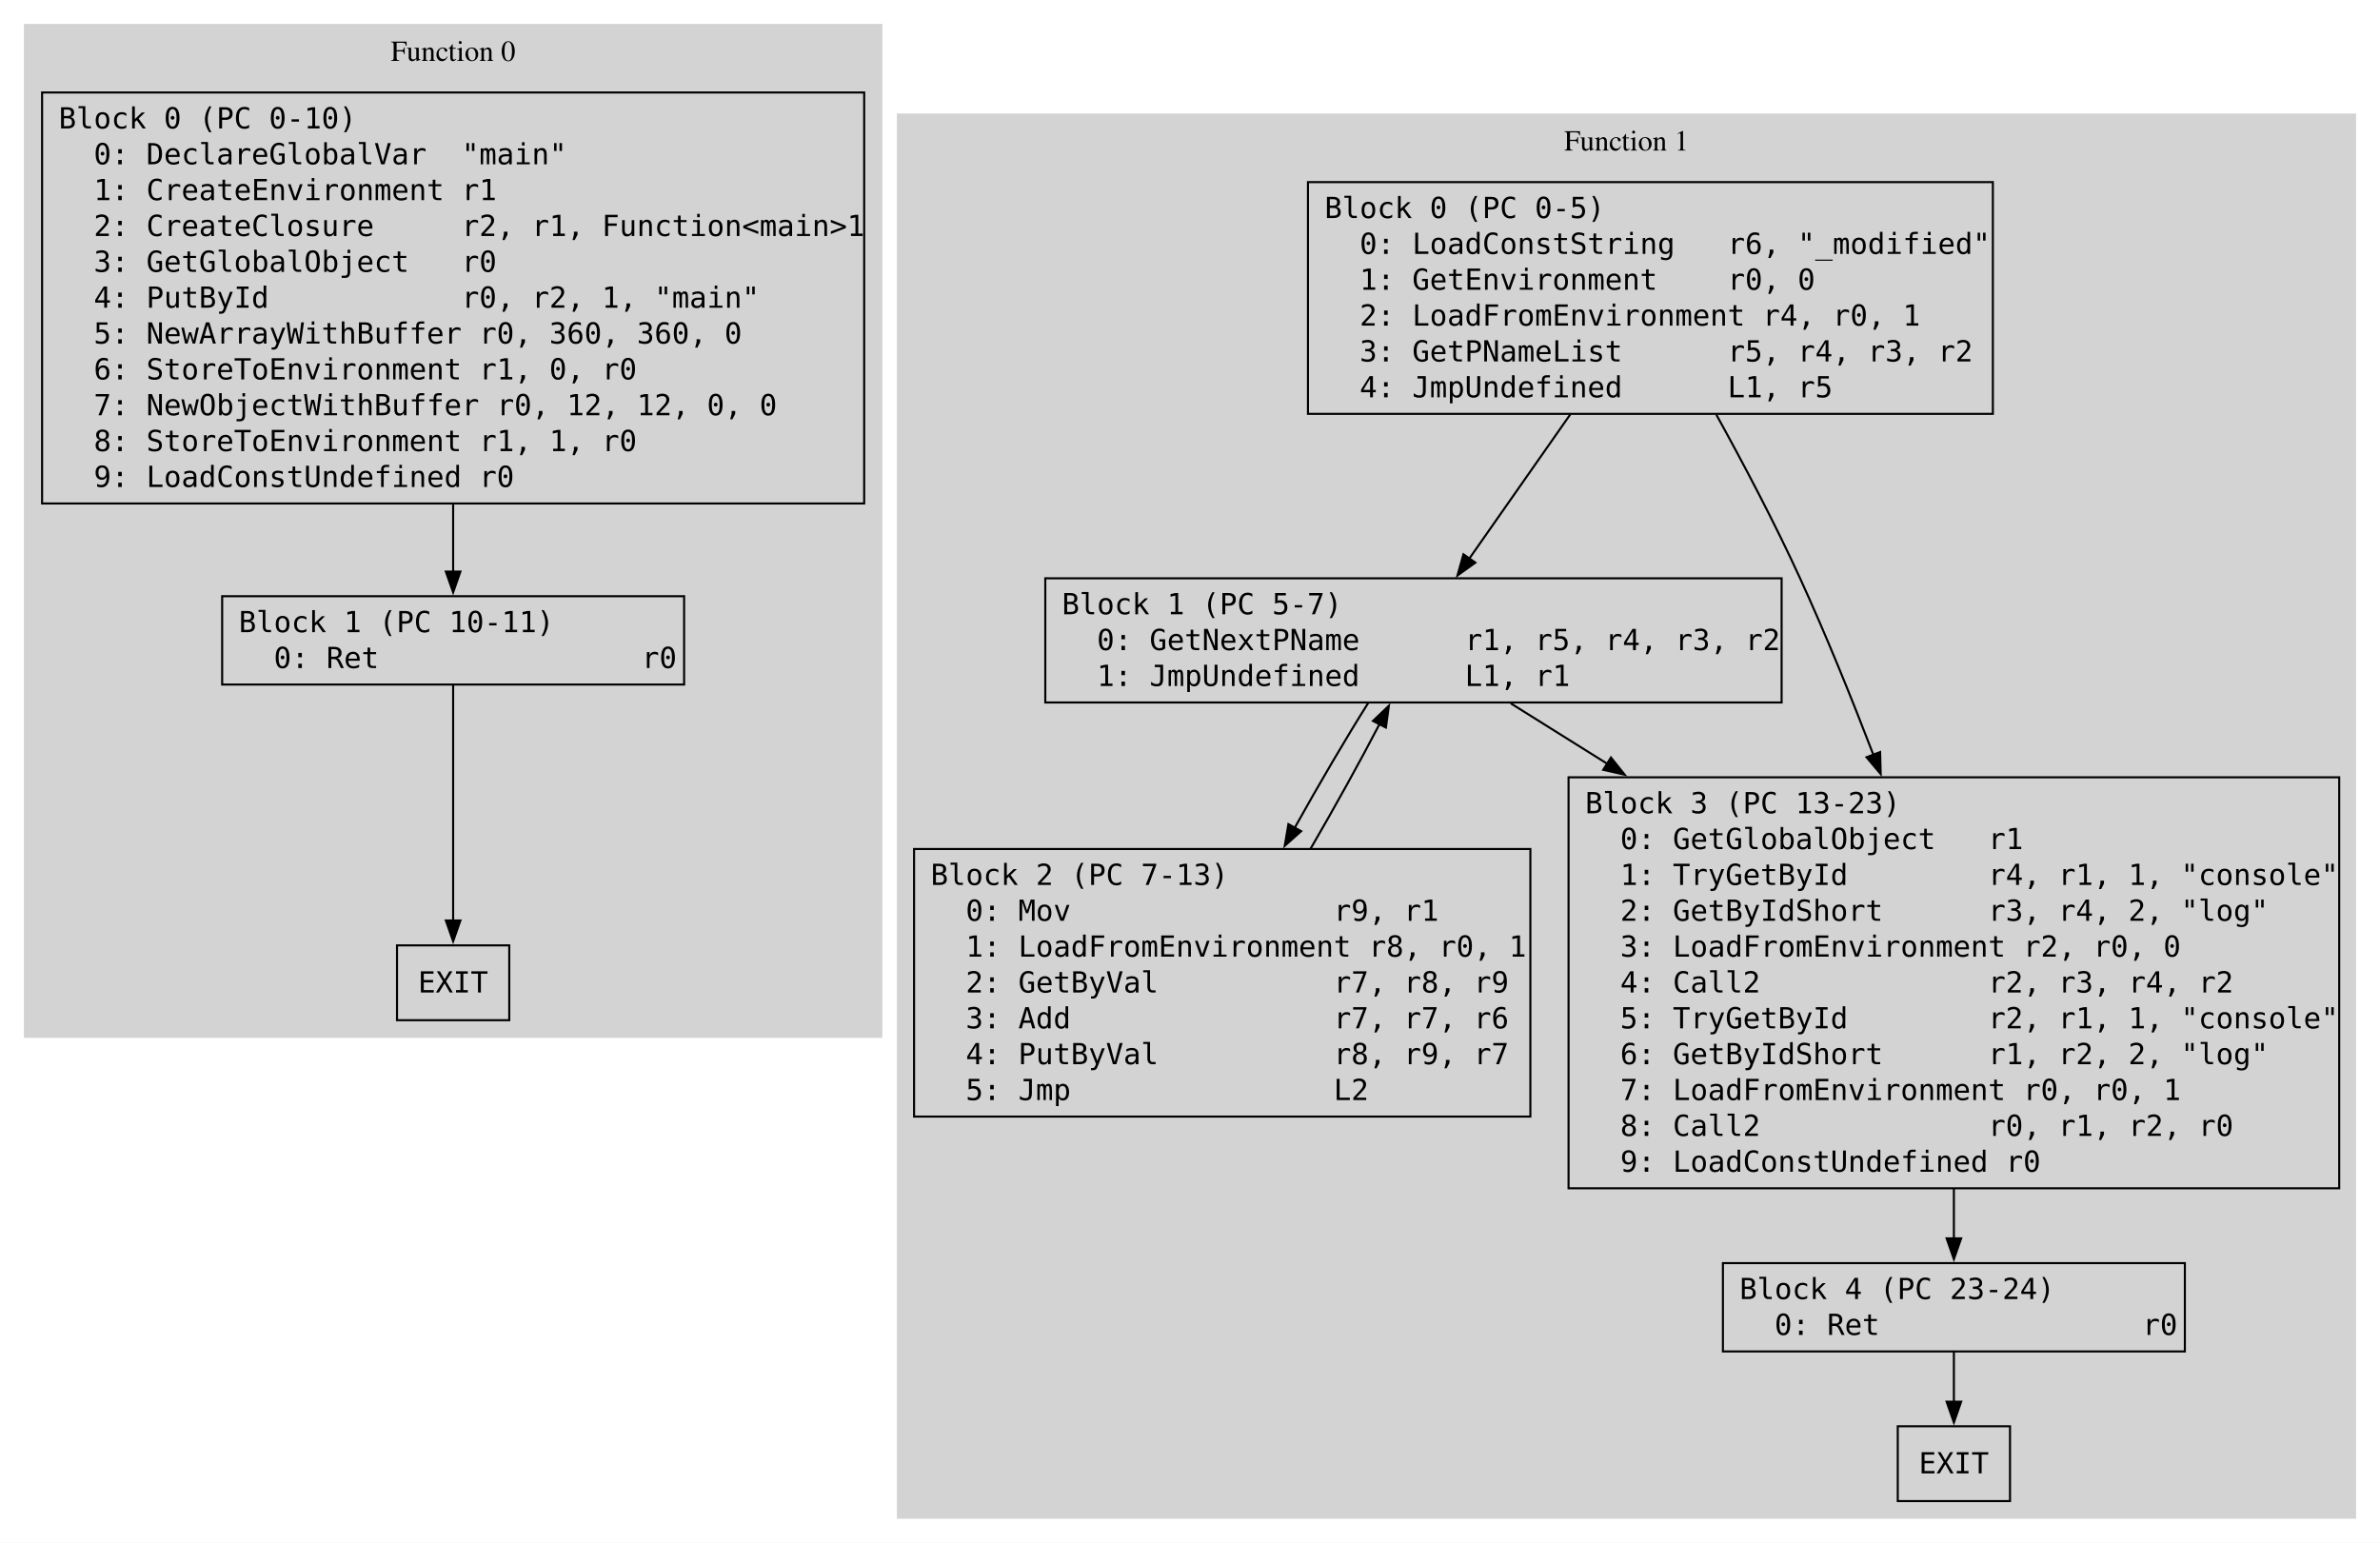
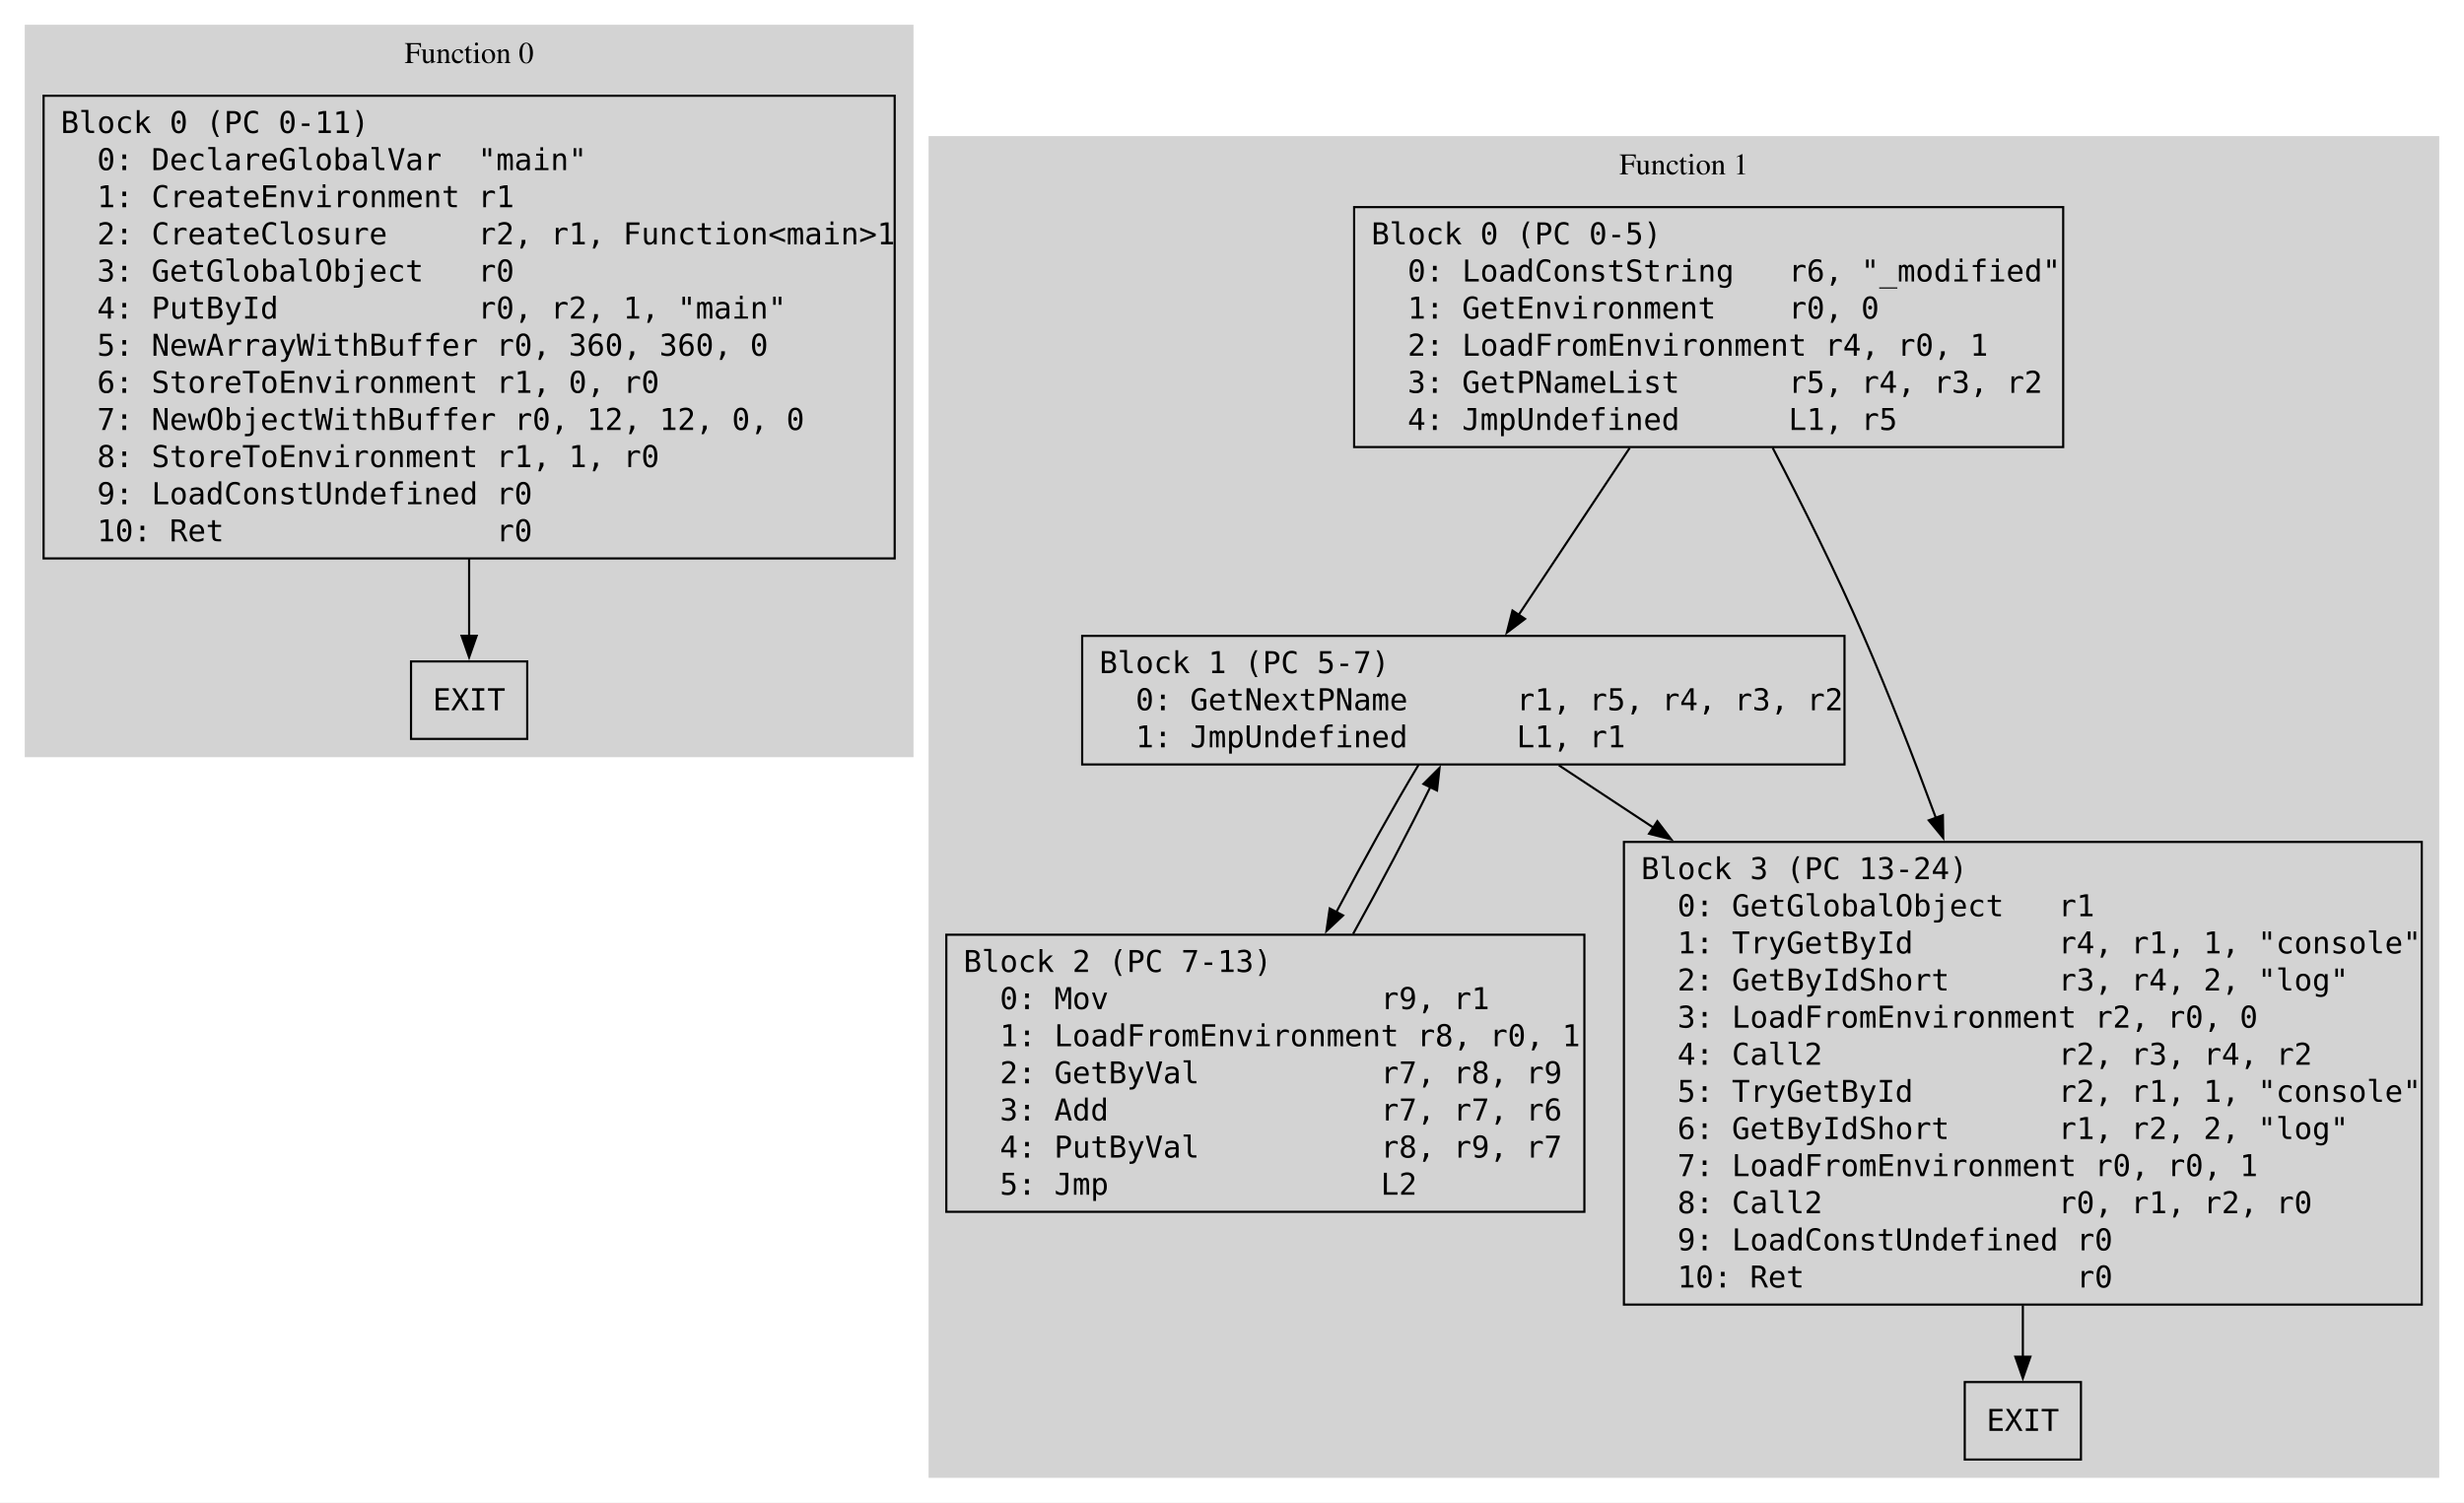
- <svg xmlns="http://www.w3.org/2000/svg" width="1145pt" height="742pt" viewBox="0.00 0.00 1145.00 742.00">
-   <g id="graph0" class="graph" transform="scale(1 1) rotate(0) translate(4 738.25)">
-     <polygon fill="white" stroke="none" points="-4,4 -4,-738.25 1141,-738.25 1141,4 -4,4" />
+ <svg xmlns="http://www.w3.org/2000/svg" width="1145pt" height="698pt" viewBox="0.00 0.00 1145.00 698.00">
+   <g id="graph0" class="graph" transform="scale(1 1) rotate(0) translate(4 694.25)">
+     <polygon fill="white" stroke="none" points="-4,4 -4,-694.25 1141,-694.25 1141,4 -4,4" />
    <g id="clust1" class="cluster">
-       <polygon fill="lightgrey" stroke="lightgrey" points="8,-239.38 8,-726.25 420,-726.25 420,-239.38 8,-239.38" />
-       <text xml:space="preserve" text-anchor="middle" x="214" y="-708.95" font-family="Times,serif" font-size="14.00">Function 0</text>
+       <polygon fill="lightgrey" stroke="lightgrey" points="8,-342.88 8,-682.25 420,-682.25 420,-342.88 8,-342.88" />
+       <text xml:space="preserve" text-anchor="middle" x="214" y="-664.95" font-family="Times,serif" font-size="14.00">Function 0</text>
    </g>
    <g id="clust2" class="cluster">
-       <polygon fill="lightgrey" stroke="lightgrey" points="428,-8 428,-683.12 1129,-683.12 1129,-8 428,-8" />
-       <text xml:space="preserve" text-anchor="middle" x="778.5" y="-665.83" font-family="Times,serif" font-size="14.00">Function 1</text>
+       <polygon fill="lightgrey" stroke="lightgrey" points="428,-8 428,-630.5 1129,-630.5 1129,-8 428,-8" />
+       <text xml:space="preserve" text-anchor="middle" x="778.5" y="-613.2" font-family="Times,serif" font-size="14.00">Function 1</text>
    </g>
    <g id="node1" class="node">
-       <polygon fill="none" stroke="black" points="411.75,-693.75 16.25,-693.75 16.25,-496 411.75,-496 411.75,-693.75" />
-       <text xml:space="preserve" text-anchor="start" x="24.25" y="-676.45" font-family="monospace" font-size="14.00">Block 0 (PC 0-10)</text>
-       <text xml:space="preserve" text-anchor="start" x="24.25" y="-659.2" font-family="monospace" font-size="14.00">  0: DeclareGlobalVar  "main"</text>
-       <text xml:space="preserve" text-anchor="start" x="24.25" y="-641.95" font-family="monospace" font-size="14.00">  1: CreateEnvironment r1</text>
-       <text xml:space="preserve" text-anchor="start" x="24.25" y="-624.7" font-family="monospace" font-size="14.00">  2: CreateClosure     r2, r1, Function&lt;main&gt;1</text>
-       <text xml:space="preserve" text-anchor="start" x="24.25" y="-607.45" font-family="monospace" font-size="14.00">  3: GetGlobalObject   r0</text>
-       <text xml:space="preserve" text-anchor="start" x="24.25" y="-590.2" font-family="monospace" font-size="14.00">  4: PutById           r0, r2, 1, "main"</text>
-       <text xml:space="preserve" text-anchor="start" x="24.25" y="-572.95" font-family="monospace" font-size="14.00">  5: NewArrayWithBuffer r0, 360, 360, 0</text>
-       <text xml:space="preserve" text-anchor="start" x="24.25" y="-555.7" font-family="monospace" font-size="14.00">  6: StoreToEnvironment r1, 0, r0</text>
-       <text xml:space="preserve" text-anchor="start" x="24.25" y="-538.45" font-family="monospace" font-size="14.00">  7: NewObjectWithBuffer r0, 12, 12, 0, 0</text>
-       <text xml:space="preserve" text-anchor="start" x="24.25" y="-521.2" font-family="monospace" font-size="14.00">  8: StoreToEnvironment r1, 1, r0</text>
-       <text xml:space="preserve" text-anchor="start" x="24.25" y="-503.95" font-family="monospace" font-size="14.00">  9: LoadConstUndefined r0</text>
+       <polygon fill="none" stroke="black" points="411.75,-649.75 16.25,-649.75 16.25,-434.75 411.75,-434.75 411.75,-649.75" />
+       <text xml:space="preserve" text-anchor="start" x="24.25" y="-632.45" font-family="monospace" font-size="14.00">Block 0 (PC 0-11)</text>
+       <text xml:space="preserve" text-anchor="start" x="24.25" y="-615.2" font-family="monospace" font-size="14.00">  0: DeclareGlobalVar  "main"</text>
+       <text xml:space="preserve" text-anchor="start" x="24.25" y="-597.95" font-family="monospace" font-size="14.00">  1: CreateEnvironment r1</text>
+       <text xml:space="preserve" text-anchor="start" x="24.25" y="-580.7" font-family="monospace" font-size="14.00">  2: CreateClosure     r2, r1, Function&lt;main&gt;1</text>
+       <text xml:space="preserve" text-anchor="start" x="24.25" y="-563.45" font-family="monospace" font-size="14.00">  3: GetGlobalObject   r0</text>
+       <text xml:space="preserve" text-anchor="start" x="24.25" y="-546.2" font-family="monospace" font-size="14.00">  4: PutById           r0, r2, 1, "main"</text>
+       <text xml:space="preserve" text-anchor="start" x="24.25" y="-528.95" font-family="monospace" font-size="14.00">  5: NewArrayWithBuffer r0, 360, 360, 0</text>
+       <text xml:space="preserve" text-anchor="start" x="24.25" y="-511.7" font-family="monospace" font-size="14.00">  6: StoreToEnvironment r1, 0, r0</text>
+       <text xml:space="preserve" text-anchor="start" x="24.25" y="-494.45" font-family="monospace" font-size="14.00">  7: NewObjectWithBuffer r0, 12, 12, 0, 0</text>
+       <text xml:space="preserve" text-anchor="start" x="24.25" y="-477.2" font-family="monospace" font-size="14.00">  8: StoreToEnvironment r1, 1, r0</text>
+       <text xml:space="preserve" text-anchor="start" x="24.25" y="-459.95" font-family="monospace" font-size="14.00">  9: LoadConstUndefined r0</text>
+       <text xml:space="preserve" text-anchor="start" x="24.25" y="-442.7" font-family="monospace" font-size="14.00">  10: Ret               r0</text>
    </g>
    <g id="node2" class="node">
-       <polygon fill="none" stroke="black" points="325.12,-451.38 102.88,-451.38 102.88,-408.88 325.12,-408.88 325.12,-451.38" />
-       <text xml:space="preserve" text-anchor="start" x="110.88" y="-434.07" font-family="monospace" font-size="14.00">Block 1 (PC 10-11)</text>
-       <text xml:space="preserve" text-anchor="start" x="110.88" y="-416.82" font-family="monospace" font-size="14.00">  0: Ret               r0</text>
+       <polygon fill="none" stroke="black" points="241,-386.88 187,-386.88 187,-350.88 241,-350.88 241,-386.88" />
+       <text xml:space="preserve" text-anchor="middle" x="214" y="-364.2" font-family="monospace" font-size="14.00">EXIT</text>
    </g>
    <g id="edge1" class="edge">
-       <path fill="none" stroke="black" d="M214,-495.92C214,-484.18 214,-472.92 214,-463.18" />
-       <polygon fill="black" stroke="black" points="217.5,-463.24 214,-453.24 210.5,-463.24 217.5,-463.24" />
+       <path fill="none" stroke="black" d="M214,-434.66C214,-421.46 214,-408.95 214,-398.52" />
+       <polygon fill="black" stroke="black" points="217.5,-398.81 214,-388.81 210.5,-398.81 217.5,-398.81" />
    </g>
    <g id="node3" class="node">
-       <polygon fill="none" stroke="black" points="241,-283.38 187,-283.38 187,-247.38 241,-247.38 241,-283.38" />
-       <text xml:space="preserve" text-anchor="middle" x="214" y="-260.7" font-family="monospace" font-size="14.00">EXIT</text>
+       <polygon fill="none" stroke="black" points="954.75,-598 625.25,-598 625.25,-486.5 954.75,-486.5 954.75,-598" />
+       <text xml:space="preserve" text-anchor="start" x="633.25" y="-580.7" font-family="monospace" font-size="14.00">Block 0 (PC 0-5)</text>
+       <text xml:space="preserve" text-anchor="start" x="633.25" y="-563.45" font-family="monospace" font-size="14.00">  0: LoadConstString   r6, "_modified"</text>
+       <text xml:space="preserve" text-anchor="start" x="633.25" y="-546.2" font-family="monospace" font-size="14.00">  1: GetEnvironment    r0, 0</text>
+       <text xml:space="preserve" text-anchor="start" x="633.25" y="-528.95" font-family="monospace" font-size="14.00">  2: LoadFromEnvironment r4, r0, 1</text>
+       <text xml:space="preserve" text-anchor="start" x="633.25" y="-511.7" font-family="monospace" font-size="14.00">  3: GetPNameList      r5, r4, r3, r2</text>
+       <text xml:space="preserve" text-anchor="start" x="633.25" y="-494.45" font-family="monospace" font-size="14.00">  4: JmpUndefined      L1, r5</text>
+     </g>
+     <g id="node4" class="node">
+       <polygon fill="none" stroke="black" points="853.12,-398.75 498.88,-398.75 498.88,-339 853.12,-339 853.12,-398.75" />
+       <text xml:space="preserve" text-anchor="start" x="506.88" y="-381.45" font-family="monospace" font-size="14.00">Block 1 (PC 5-7)</text>
+       <text xml:space="preserve" text-anchor="start" x="506.88" y="-364.2" font-family="monospace" font-size="14.00">  0: GetNextPName      r1, r5, r4, r3, r2</text>
+       <text xml:space="preserve" text-anchor="start" x="506.88" y="-346.95" font-family="monospace" font-size="14.00">  1: JmpUndefined      L1, r1</text>
+     </g>
+     <g id="edge3" class="edge">
+       <path fill="none" stroke="black" d="M753.3,-486.08C736.44,-460.74 716.86,-431.3 701.62,-408.39" />
+       <polygon fill="black" stroke="black" points="704.67,-406.65 696.22,-400.27 698.84,-410.53 704.67,-406.65" />
+     </g>
+     <g id="node6" class="node">
+       <polygon fill="none" stroke="black" points="1121.38,-303 750.62,-303 750.62,-88 1121.38,-88 1121.38,-303" />
+       <text xml:space="preserve" text-anchor="start" x="758.62" y="-285.7" font-family="monospace" font-size="14.00">Block 3 (PC 13-24)</text>
+       <text xml:space="preserve" text-anchor="start" x="758.62" y="-268.45" font-family="monospace" font-size="14.00">  0: GetGlobalObject   r1</text>
+       <text xml:space="preserve" text-anchor="start" x="758.62" y="-251.2" font-family="monospace" font-size="14.00">  1: TryGetById        r4, r1, 1, "console"</text>
+       <text xml:space="preserve" text-anchor="start" x="758.62" y="-233.95" font-family="monospace" font-size="14.00">  2: GetByIdShort      r3, r4, 2, "log"</text>
+       <text xml:space="preserve" text-anchor="start" x="758.62" y="-216.7" font-family="monospace" font-size="14.00">  3: LoadFromEnvironment r2, r0, 0</text>
+       <text xml:space="preserve" text-anchor="start" x="758.62" y="-199.45" font-family="monospace" font-size="14.00">  4: Call2             r2, r3, r4, r2</text>
+       <text xml:space="preserve" text-anchor="start" x="758.62" y="-182.2" font-family="monospace" font-size="14.00">  5: TryGetById        r2, r1, 1, "console"</text>
+       <text xml:space="preserve" text-anchor="start" x="758.62" y="-164.95" font-family="monospace" font-size="14.00">  6: GetByIdShort      r1, r2, 2, "log"</text>
+       <text xml:space="preserve" text-anchor="start" x="758.62" y="-147.7" font-family="monospace" font-size="14.00">  7: LoadFromEnvironment r0, r0, 1</text>
+       <text xml:space="preserve" text-anchor="start" x="758.62" y="-130.45" font-family="monospace" font-size="14.00">  8: Call2             r0, r1, r2, r0</text>
+       <text xml:space="preserve" text-anchor="start" x="758.62" y="-113.2" font-family="monospace" font-size="14.00">  9: LoadConstUndefined r0</text>
+       <text xml:space="preserve" text-anchor="start" x="758.62" y="-95.95" font-family="monospace" font-size="14.00">  10: Ret               r0</text>
    </g>
    <g id="edge2" class="edge">
-       <path fill="none" stroke="black" d="M214,-408.51C214,-379.84 214,-327.8 214,-295.27" />
-       <polygon fill="black" stroke="black" points="217.5,-295.36 214,-285.36 210.5,-295.36 217.5,-295.36" />
-     </g>
-     <g id="node4" class="node">
-       <polygon fill="none" stroke="black" points="954.75,-650.62 625.25,-650.62 625.25,-539.12 954.75,-539.12 954.75,-650.62" />
-       <text xml:space="preserve" text-anchor="start" x="633.25" y="-633.33" font-family="monospace" font-size="14.00">Block 0 (PC 0-5)</text>
-       <text xml:space="preserve" text-anchor="start" x="633.25" y="-616.08" font-family="monospace" font-size="14.00">  0: LoadConstString   r6, "_modified"</text>
-       <text xml:space="preserve" text-anchor="start" x="633.25" y="-598.83" font-family="monospace" font-size="14.00">  1: GetEnvironment    r0, 0</text>
-       <text xml:space="preserve" text-anchor="start" x="633.25" y="-581.58" font-family="monospace" font-size="14.00">  2: LoadFromEnvironment r4, r0, 1</text>
-       <text xml:space="preserve" text-anchor="start" x="633.25" y="-564.33" font-family="monospace" font-size="14.00">  3: GetPNameList      r5, r4, r3, r2</text>
-       <text xml:space="preserve" text-anchor="start" x="633.25" y="-547.08" font-family="monospace" font-size="14.00">  4: JmpUndefined      L1, r5</text>
+       <path fill="none" stroke="black" d="M819.74,-486.14C833.36,-459.99 849.26,-428.12 862,-398.75 873.74,-371.68 885.28,-342.08 895.62,-314.08" />
+       <polygon fill="black" stroke="black" points="898.84,-315.45 899,-304.86 892.27,-313.04 898.84,-315.45" />
    </g>
    <g id="node5" class="node">
-       <polygon fill="none" stroke="black" points="853.12,-460 498.88,-460 498.88,-400.25 853.12,-400.25 853.12,-460" />
-       <text xml:space="preserve" text-anchor="start" x="506.88" y="-442.7" font-family="monospace" font-size="14.00">Block 1 (PC 5-7)</text>
-       <text xml:space="preserve" text-anchor="start" x="506.88" y="-425.45" font-family="monospace" font-size="14.00">  0: GetNextPName      r1, r5, r4, r3, r2</text>
-       <text xml:space="preserve" text-anchor="start" x="506.88" y="-408.2" font-family="monospace" font-size="14.00">  1: JmpUndefined      L1, r1</text>
+       <polygon fill="none" stroke="black" points="732.25,-259.88 435.75,-259.88 435.75,-131.12 732.25,-131.12 732.25,-259.88" />
+       <text xml:space="preserve" text-anchor="start" x="443.75" y="-242.57" font-family="monospace" font-size="14.00">Block 2 (PC 7-13)</text>
+       <text xml:space="preserve" text-anchor="start" x="443.75" y="-225.32" font-family="monospace" font-size="14.00">  0: Mov               r9, r1</text>
+       <text xml:space="preserve" text-anchor="start" x="443.75" y="-208.07" font-family="monospace" font-size="14.00">  1: LoadFromEnvironment r8, r0, 1</text>
+       <text xml:space="preserve" text-anchor="start" x="443.75" y="-190.82" font-family="monospace" font-size="14.00">  2: GetByVal          r7, r8, r9</text>
+       <text xml:space="preserve" text-anchor="start" x="443.75" y="-173.57" font-family="monospace" font-size="14.00">  3: Add               r7, r7, r6</text>
+       <text xml:space="preserve" text-anchor="start" x="443.75" y="-156.32" font-family="monospace" font-size="14.00">  4: PutByVal          r8, r9, r7</text>
+       <text xml:space="preserve" text-anchor="start" x="443.75" y="-139.07" font-family="monospace" font-size="14.00">  5: Jmp               L2</text>
+     </g>
+     <g id="edge5" class="edge">
+       <path fill="none" stroke="black" d="M655.18,-338.8C643.82,-319.92 629.62,-294.39 616.86,-270.17" />
+       <polygon fill="black" stroke="black" points="620.11,-268.84 612.38,-261.6 613.91,-272.08 620.11,-268.84" />
    </g>
    <g id="edge4" class="edge">
-       <path fill="none" stroke="black" d="M751.4,-538.78C735.46,-516.01 717.35,-490.16 702.89,-469.51" />
-       <polygon fill="black" stroke="black" points="705.78,-467.54 697.18,-461.36 700.05,-471.55 705.78,-467.54" />
+       <path fill="none" stroke="black" d="M720.4,-338.61C733.37,-330.06 748.39,-320.16 764.35,-309.64" />
+       <polygon fill="black" stroke="black" points="766.16,-312.64 772.58,-304.22 762.3,-306.8 766.16,-312.64" />
+     </g>
+     <g id="edge6" class="edge">
+       <path fill="none" stroke="black" d="M624.78,-260.26C637.54,-283.23 650.82,-308.45 660.75,-328.71" />
+       <polygon fill="black" stroke="black" points="657.46,-329.95 664.95,-337.44 663.77,-326.91 657.46,-329.95" />
    </g>
    <g id="node7" class="node">
-       <polygon fill="none" stroke="black" points="1121.38,-364.25 750.62,-364.25 750.62,-166.5 1121.38,-166.5 1121.38,-364.25" />
-       <text xml:space="preserve" text-anchor="start" x="758.62" y="-346.95" font-family="monospace" font-size="14.00">Block 3 (PC 13-23)</text>
-       <text xml:space="preserve" text-anchor="start" x="758.62" y="-329.7" font-family="monospace" font-size="14.00">  0: GetGlobalObject   r1</text>
-       <text xml:space="preserve" text-anchor="start" x="758.62" y="-312.45" font-family="monospace" font-size="14.00">  1: TryGetById        r4, r1, 1, "console"</text>
-       <text xml:space="preserve" text-anchor="start" x="758.62" y="-295.2" font-family="monospace" font-size="14.00">  2: GetByIdShort      r3, r4, 2, "log"</text>
-       <text xml:space="preserve" text-anchor="start" x="758.62" y="-277.95" font-family="monospace" font-size="14.00">  3: LoadFromEnvironment r2, r0, 0</text>
-       <text xml:space="preserve" text-anchor="start" x="758.62" y="-260.7" font-family="monospace" font-size="14.00">  4: Call2             r2, r3, r4, r2</text>
-       <text xml:space="preserve" text-anchor="start" x="758.62" y="-243.45" font-family="monospace" font-size="14.00">  5: TryGetById        r2, r1, 1, "console"</text>
-       <text xml:space="preserve" text-anchor="start" x="758.62" y="-226.2" font-family="monospace" font-size="14.00">  6: GetByIdShort      r1, r2, 2, "log"</text>
-       <text xml:space="preserve" text-anchor="start" x="758.62" y="-208.95" font-family="monospace" font-size="14.00">  7: LoadFromEnvironment r0, r0, 1</text>
-       <text xml:space="preserve" text-anchor="start" x="758.62" y="-191.7" font-family="monospace" font-size="14.00">  8: Call2             r0, r1, r2, r0</text>
-       <text xml:space="preserve" text-anchor="start" x="758.62" y="-174.45" font-family="monospace" font-size="14.00">  9: LoadConstUndefined r0</text>
-     </g>
-     <g id="edge3" class="edge">
-       <path fill="none" stroke="black" d="M821.75,-538.67C834.93,-514.83 849.92,-486.4 862,-460 874.42,-432.87 886.55,-403.01 897.29,-375.02" />
-       <polygon fill="black" stroke="black" points="900.51,-376.4 900.79,-365.81 893.96,-373.91 900.51,-376.4" />
-     </g>
-     <g id="node6" class="node">
-       <polygon fill="none" stroke="black" points="732.25,-329.75 435.75,-329.75 435.75,-201 732.25,-201 732.25,-329.75" />
-       <text xml:space="preserve" text-anchor="start" x="443.75" y="-312.45" font-family="monospace" font-size="14.00">Block 2 (PC 7-13)</text>
-       <text xml:space="preserve" text-anchor="start" x="443.75" y="-295.2" font-family="monospace" font-size="14.00">  0: Mov               r9, r1</text>
-       <text xml:space="preserve" text-anchor="start" x="443.75" y="-277.95" font-family="monospace" font-size="14.00">  1: LoadFromEnvironment r8, r0, 1</text>
-       <text xml:space="preserve" text-anchor="start" x="443.75" y="-260.7" font-family="monospace" font-size="14.00">  2: GetByVal          r7, r8, r9</text>
-       <text xml:space="preserve" text-anchor="start" x="443.75" y="-243.45" font-family="monospace" font-size="14.00">  3: Add               r7, r7, r6</text>
-       <text xml:space="preserve" text-anchor="start" x="443.75" y="-226.2" font-family="monospace" font-size="14.00">  4: PutByVal          r8, r9, r7</text>
-       <text xml:space="preserve" text-anchor="start" x="443.75" y="-208.95" font-family="monospace" font-size="14.00">  5: Jmp               L2</text>
-     </g>
-     <g id="edge6" class="edge">
-       <path fill="none" stroke="black" d="M654.24,-400.03C643.64,-383.22 630.75,-361.24 618.89,-339.98" />
-       <polygon fill="black" stroke="black" points="621.97,-338.33 614.07,-331.28 615.85,-341.72 621.97,-338.33" />
-     </g>
-     <g id="edge5" class="edge">
-       <path fill="none" stroke="black" d="M722.78,-399.84C736.6,-391.19 752.58,-381.19 769.45,-370.63" />
-       <polygon fill="black" stroke="black" points="771.01,-373.78 777.63,-365.51 767.29,-367.85 771.01,-373.78" />
-     </g>
-     <g id="edge7" class="edge">
-       <path fill="none" stroke="black" d="M626.55,-329.96C638.31,-350.18 650.37,-371.95 659.71,-389.92" />
-       <polygon fill="black" stroke="black" points="656.52,-391.37 664.18,-398.68 662.75,-388.18 656.52,-391.37" />
-     </g>
-     <g id="node8" class="node">
-       <polygon fill="none" stroke="black" points="1047.12,-130.5 824.88,-130.5 824.88,-88 1047.12,-88 1047.12,-130.5" />
-       <text xml:space="preserve" text-anchor="start" x="832.88" y="-113.2" font-family="monospace" font-size="14.00">Block 4 (PC 23-24)</text>
-       <text xml:space="preserve" text-anchor="start" x="832.88" y="-95.95" font-family="monospace" font-size="14.00">  0: Ret               r0</text>
-     </g>
-     <g id="edge8" class="edge">
-       <path fill="none" stroke="black" d="M936,-166.33C936,-157.81 936,-149.66 936,-142.34" />
-       <polygon fill="black" stroke="black" points="939.5,-142.41 936,-132.41 932.5,-142.41 939.5,-142.41" />
-     </g>
-     <g id="node9" class="node">
      <polygon fill="none" stroke="black" points="963,-52 909,-52 909,-16 963,-16 963,-52" />
      <text xml:space="preserve" text-anchor="middle" x="936" y="-29.32" font-family="monospace" font-size="14.00">EXIT</text>
    </g>
-     <g id="edge9" class="edge">
-       <path fill="none" stroke="black" d="M936,-87.85C936,-80.34 936,-71.69 936,-63.59" />
-       <polygon fill="black" stroke="black" points="939.5,-63.83 936,-53.83 932.5,-63.83 939.5,-63.83" />
+     <g id="edge7" class="edge">
+       <path fill="none" stroke="black" d="M936,-87.67C936,-79.05 936,-70.91 936,-63.72" />
+       <polygon fill="black" stroke="black" points="939.5,-63.78 936,-53.78 932.5,-63.78 939.5,-63.78" />
    </g>
  </g>
</svg>
